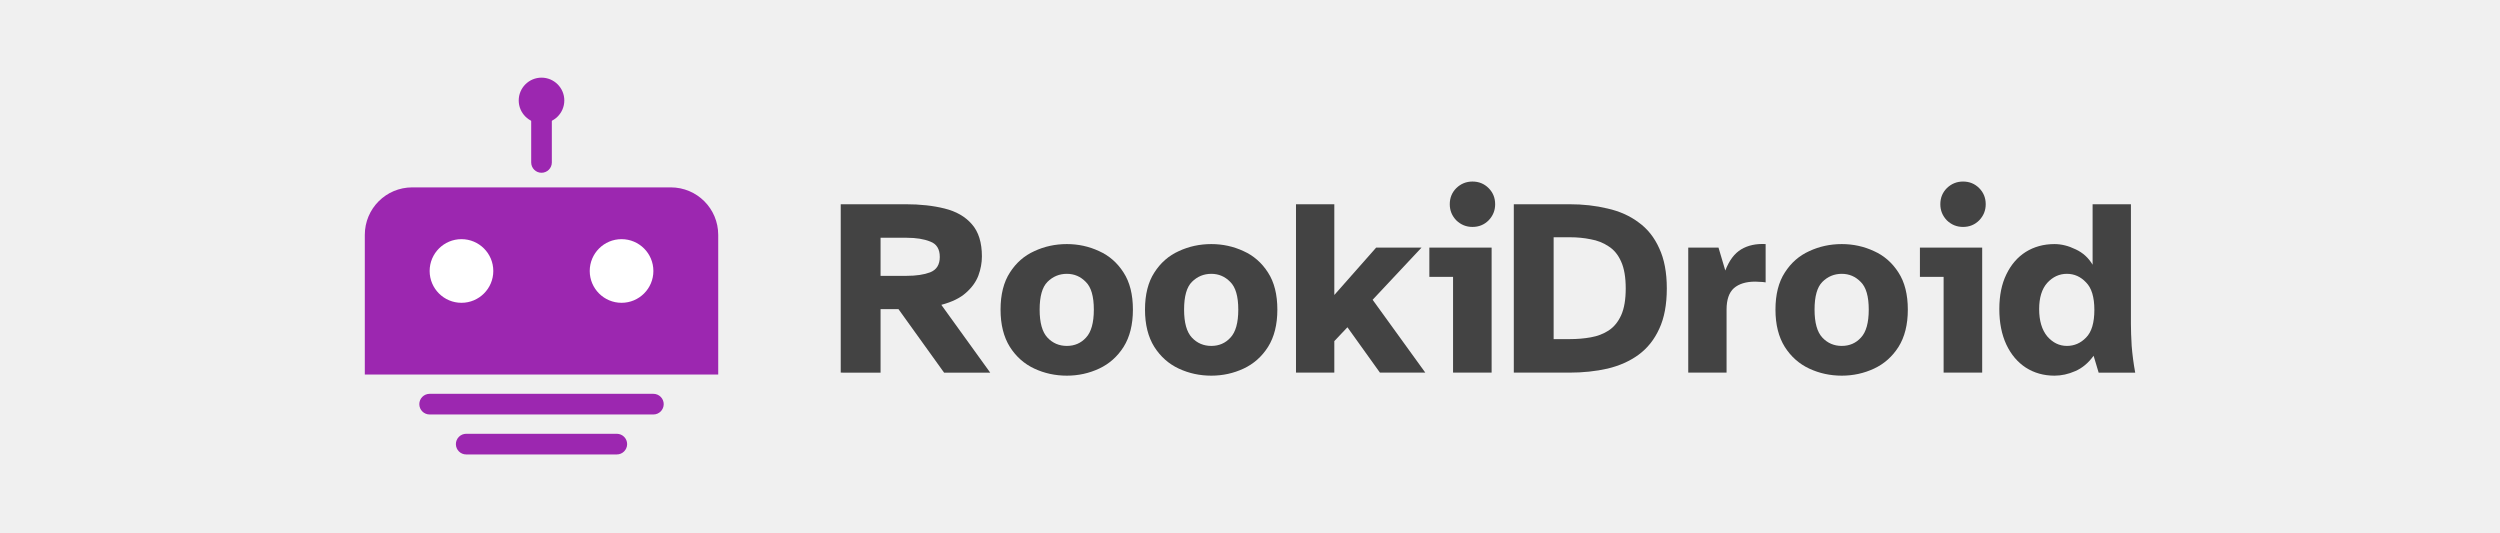
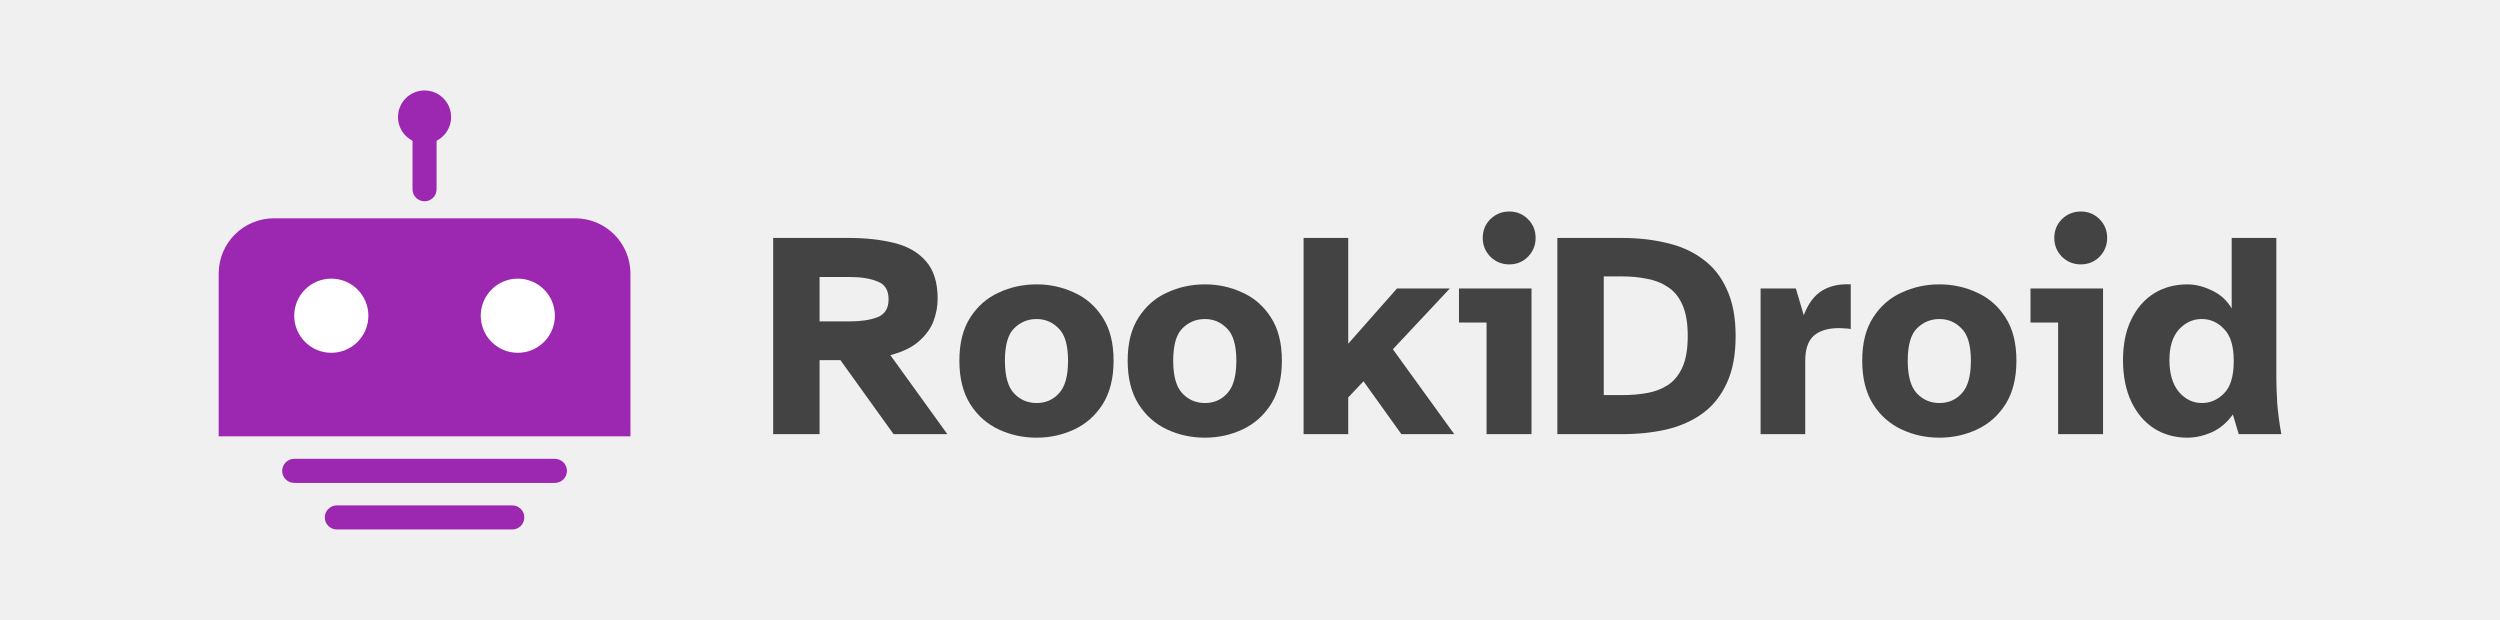
- <svg xmlns="http://www.w3.org/2000/svg" xmlns:xlink="http://www.w3.org/1999/xlink" width="291.269mm" height="61.994mm" viewBox="0 0 291.269 61.994" version="1.1" id="svg5" xml:space="preserve">
+ <svg xmlns="http://www.w3.org/2000/svg" xmlns:xlink="http://www.w3.org/1999/xlink" width="250mm" height="61.994mm" viewBox="0 0 250 61.994" version="1.1" id="svg5" xml:space="preserve">
  <defs id="defs2">
    <linearGradient id="linearGradient988">
      <stop style="stop-color:#d31338;stop-opacity:1;" offset="0" id="stop984" />
      <stop style="stop-color:#e98a03;stop-opacity:1;" offset="1" id="stop986" />
    </linearGradient>
-     <linearGradient xlink:href="#linearGradient988" id="linearGradient990" x1="27.141" y1="160.811" x2="191.948" y2="160.811" gradientUnits="userSpaceOnUse" gradientTransform="translate(-38.05394,79.66092)" />
+     <linearGradient xlink:href="#linearGradient988" id="linearGradient990" x1="27.141" y1="160.811" x2="191.948" y2="160.811" gradientUnits="userSpaceOnUse" gradientTransform="translate(-17.41935,79.66092)" />
  </defs>
  <g id="layer1" transform="translate(37.00458,-102.6068)">
-     <g aria-label="RookiDroid" id="text293" style="font-weight:bold;font-size:27.639px;font-family:'Atkinson Hyperlegible';-inkscape-font-specification:'Atkinson Hyperlegible Bold';fill:url(#linearGradient990);stroke-width:3.4;stroke-linecap:round" />
-     <g id="g1132" style="font-weight:bold;font-size:27.639px;font-family:'Atkinson Hyperlegible';-inkscape-font-specification:'Atkinson Hyperlegible Bold';fill:#434343;fill-opacity:1;stroke-width:3.2;stroke-linecap:round" transform="matrix(1.062645,0,0,1.062645,24.7768,-15.02652)">
-       <path d="m 34.038,151.554 v -18.463 h 7.103 q 2.405,0 4.284,0.47 1.907,0.47 2.985,1.714 1.106,1.244 1.106,3.538 0,1.05 -0.387,2.101 -0.387,1.023 -1.354,1.879 -0.94,0.857 -2.709,1.327 l 5.362,7.435 h -5.058 l -5.003,-6.965 h -1.962 v 6.965 z m 4.367,-10.613 h 2.874 q 1.548,0 2.57,-0.387 1.05,-0.415 1.05,-1.686 0,-1.299 -1.05,-1.686 -1.023,-0.415 -2.57,-0.415 h -2.874 z" id="path423" style="fill:#434343;fill-opacity:1;stroke-width:3.2" />
-       <path d="m 58.83,151.886 q -1.907,0 -3.565,-0.774 -1.658,-0.774 -2.681,-2.377 -1.023,-1.631 -1.023,-4.09 0,-2.487 1.023,-4.063 1.023,-1.603 2.681,-2.349 1.658,-0.774 3.565,-0.774 1.879,0 3.538,0.774 1.658,0.746 2.681,2.349 1.023,1.575 1.023,4.063 0,2.46 -1.023,4.09 -1.023,1.603 -2.681,2.377 -1.658,0.774 -3.538,0.774 z m 0,-3.261 q 1.271,0 2.101,-0.912 0.857,-0.912 0.857,-3.068 0,-2.183 -0.884,-3.04 -0.857,-0.884 -2.073,-0.884 -1.244,0 -2.128,0.884 -0.857,0.857 -0.857,3.04 0,2.156 0.857,3.068 0.857,0.912 2.128,0.912 z" id="path420" style="fill:#434343;fill-opacity:1;stroke-width:3.2" />
-       <path d="m 74.667,151.886 q -1.907,0 -3.565,-0.774 -1.658,-0.774 -2.681,-2.377 -1.023,-1.631 -1.023,-4.09 0,-2.487 1.023,-4.063 1.023,-1.603 2.681,-2.349 1.658,-0.774 3.565,-0.774 1.879,0 3.538,0.774 1.658,0.746 2.681,2.349 1.023,1.575 1.023,4.063 0,2.46 -1.023,4.09 -1.023,1.603 -2.681,2.377 -1.658,0.774 -3.538,0.774 z m 0,-3.261 q 1.271,0 2.101,-0.912 0.857,-0.912 0.857,-3.068 0,-2.183 -0.884,-3.04 -0.857,-0.884 -2.073,-0.884 -1.244,0 -2.128,0.884 -0.857,0.857 -0.857,3.04 0,2.156 0.857,3.068 0.857,0.912 2.128,0.912 z" id="path417" style="fill:#434343;fill-opacity:1;stroke-width:3.2" />
-       <path d="m 83.953,151.554 v -18.463 h 4.201 v 9.95 l 4.588,-5.196 h 4.975 l -5.362,5.721 5.776,7.988 h -4.975 l -3.565,-4.975 -1.437,1.52 v 3.455 z" id="path414" style="fill:#434343;fill-opacity:1;stroke-width:3.2" />
-       <path d="m 103.3,135.579 q -1.023,0 -1.769,-0.719 -0.719,-0.746 -0.719,-1.769 0,-1.05 0.719,-1.769 0.746,-0.719 1.769,-0.719 1.05,0 1.769,0.719 0.719,0.719 0.719,1.769 0,1.023 -0.719,1.769 -0.719,0.719 -1.769,0.719 z m -2.128,15.975 v -10.503 h -2.598 v -3.206 h 6.827 v 13.709 z" id="path411" style="fill:#434343;fill-opacity:1;stroke-width:3.2" />
-       <path d="m 107.833,151.554 v -18.463 h 6.08 q 2.266,0 4.201,0.47 1.962,0.442 3.4,1.52 1.465,1.05 2.266,2.847 0.829,1.769 0.829,4.395 0,2.653 -0.829,4.422 -0.802,1.769 -2.266,2.847 -1.437,1.05 -3.4,1.52 -1.935,0.442 -4.201,0.442 z m 4.367,-3.676 h 1.797 q 1.188,0 2.266,-0.193 1.106,-0.193 1.962,-0.746 0.884,-0.58 1.382,-1.686 0.497,-1.106 0.497,-2.93 0,-1.824 -0.497,-2.93 -0.497,-1.133 -1.382,-1.686 -0.857,-0.58 -1.962,-0.774 -1.078,-0.221 -2.266,-0.221 h -1.797 z" id="path408" style="fill:#434343;fill-opacity:1;stroke-width:3.2" />
-       <path d="m 126.959,151.554 v -13.709 h 3.317 l 0.746,2.515 q 0.636,-1.658 1.741,-2.322 1.106,-0.663 2.681,-0.58 v 4.201 q -0.332,-0.055 -0.58,-0.055 -0.249,-0.028 -0.553,-0.028 -1.52,0 -2.349,0.719 -0.802,0.719 -0.802,2.349 v 6.91 z" id="path405" style="fill:#434343;fill-opacity:1;stroke-width:3.2" />
-       <path d="m 143.791,151.886 q -1.907,0 -3.565,-0.774 -1.658,-0.774 -2.681,-2.377 -1.023,-1.631 -1.023,-4.09 0,-2.487 1.023,-4.063 1.023,-1.603 2.681,-2.349 1.658,-0.774 3.565,-0.774 1.879,0 3.538,0.774 1.658,0.746 2.681,2.349 1.023,1.575 1.023,4.063 0,2.46 -1.023,4.09 -1.023,1.603 -2.681,2.377 -1.658,0.774 -3.538,0.774 z m 0,-3.261 q 1.271,0 2.101,-0.912 0.857,-0.912 0.857,-3.068 0,-2.183 -0.884,-3.04 -0.857,-0.884 -2.073,-0.884 -1.244,0 -2.128,0.884 -0.857,0.857 -0.857,3.04 0,2.156 0.857,3.068 0.857,0.912 2.128,0.912 z" id="path402" style="fill:#434343;fill-opacity:1;stroke-width:3.2" />
-       <path d="m 157.085,135.579 q -1.023,0 -1.769,-0.719 -0.719,-0.746 -0.719,-1.769 0,-1.05 0.719,-1.769 0.746,-0.719 1.769,-0.719 1.05,0 1.769,0.719 0.719,0.719 0.719,1.769 0,1.023 -0.719,1.769 -0.719,0.719 -1.769,0.719 z m -2.128,15.975 v -10.503 h -2.598 v -3.206 h 6.827 v 13.709 z" id="path399" style="fill:#434343;fill-opacity:1;stroke-width:3.2" />
-       <path d="m 167.118,151.886 q -1.769,0 -3.151,-0.884 -1.354,-0.884 -2.128,-2.515 -0.774,-1.658 -0.774,-3.897 0,-2.239 0.774,-3.814 0.774,-1.603 2.128,-2.46 1.382,-0.857 3.151,-0.857 1.133,0 2.322,0.58 1.188,0.553 1.852,1.686 v -6.633 h 4.201 v 13.101 q 0,1.023 0.083,2.432 0.111,1.41 0.387,2.93 h -4.008 l -0.553,-1.852 q -0.857,1.188 -2.018,1.686 -1.133,0.497 -2.266,0.497 z m 1.354,-3.261 q 1.216,0 2.101,-0.912 0.912,-0.912 0.912,-3.04 0,-2.101 -0.912,-3.013 -0.884,-0.94 -2.101,-0.94 -1.244,0 -2.156,0.995 -0.884,0.995 -0.884,2.874 0,1.907 0.884,2.985 0.912,1.05 2.156,1.05 z" id="path396" style="fill:#434343;fill-opacity:1;stroke-width:3.2" />
-     </g>
-     <path id="rect2475" style="fill:#9c27b0;fill-opacity:1;stroke-width:2" d="m 11.036,124.437 h 30.1 c 3.068,0 5.538,2.47 5.538,5.538 v 16.267 H 5.498 v -16.267 c 0,-3.068 2.47,-5.538 5.538,-5.538 z" />
-     <g id="path2534" transform="matrix(0.708154,0,0,0.708154,-48.27025,68.76942)" style="stroke-width:1.412;stroke:none;fill:#9c27b0;fill-opacity:1">
-       <path style="color:#000000;fill:#9c27b0;stroke-width:1.412;stroke-linecap:round;-inkscape-stroke:none;stroke:none;fill-opacity:1" d="m 86.596,112.575 a 1.7,1.7 0 0 0 -1.701,1.701 1.7,1.7 0 0 0 1.701,1.699 H 123.404 a 1.7,1.7 0 0 0 1.701,-1.699 1.7,1.7 0 0 0 -1.701,-1.701 z" id="path334" />
-     </g>
-     <g id="path2534-0" transform="matrix(0.708154,0,0,0.708154,-48.27025,71.68945)" style="stroke-width:1.412;fill:#9c27b0;fill-opacity:1;stroke:none">
-       <path style="color:#000000;fill:#9c27b0;fill-opacity:1;stroke-width:4.801;stroke-linecap:round;-inkscape-stroke:none;stroke:none" d="M 92.613,116.728 H 117.387" id="path385" />
-       <path style="color:#000000;fill:#9c27b0;stroke-width:1.412;stroke-linecap:round;-inkscape-stroke:none;fill-opacity:1;stroke:none" d="m 92.613,115.027 a 1.7,1.7 0 0 0 -1.701,1.701 1.7,1.7 0 0 0 1.701,1.699 h 24.773 a 1.7,1.7 0 0 0 1.701,-1.699 1.7,1.7 0 0 0 -1.701,-1.701 z" id="path387" />
-     </g>
-     <g id="path2534-0-2" transform="matrix(0.708154,0,0,0.708154,-48.27025,70.49937)" style="stroke-width:1.412;stroke:none;fill:#9c27b0;fill-opacity:1">
-       <path style="color:#000000;fill:#9c27b0;fill-opacity:1;stroke-width:4.801;stroke-linecap:round;-inkscape-stroke:none;stroke:none" d="M 105,72.064 V 62.295" id="path391" />
-       <path style="color:#000000;fill:#9c27b0;stroke-width:1.412;stroke-linecap:round;-inkscape-stroke:none;stroke:none;fill-opacity:1" d="m 105,60.596 a 1.7,1.7 0 0 0 -1.699,1.699 v 9.77 A 1.7,1.7 0 0 0 105,73.764 1.7,1.7 0 0 0 106.699,72.064 V 62.295 A 1.7,1.7 0 0 0 105,60.596 Z" id="path393" />
-     </g>
-     <circle style="fill:#9c27b0;fill-opacity:1;stroke:none;stroke-width:3.4;stroke-linecap:round;stroke-opacity:1" id="path1825" cx="26.086" cy="114.31" r="2.656" />
-     <g id="g1836" transform="matrix(0.791102,0,0,0.791102,-48.37817,57.91503)" style="stroke-width:1.264">
-       <circle style="fill:#ffffff;fill-opacity:1;stroke:none;stroke-width:6.062;stroke-linecap:round;stroke-dasharray:none;stroke-opacity:1" id="path2610" cx="82.339" cy="96.401" r="4.687" />
-       <circle style="fill:#ffffff;fill-opacity:1;stroke:none;stroke-width:6.062;stroke-linecap:round;stroke-dasharray:none;stroke-opacity:1" id="path2610-5" cx="105.915" cy="96.401" r="4.687" />
+     <g id="g1" transform="translate(-20.63459)">
+       <g aria-label="RookiDroid" id="text293" style="font-weight:bold;font-size:27.639px;font-family:'Atkinson Hyperlegible';-inkscape-font-specification:'Atkinson Hyperlegible Bold';fill:url(#linearGradient990);stroke-width:3.4;stroke-linecap:round" />
+       <g id="g1132" style="font-weight:bold;font-size:27.639px;font-family:'Atkinson Hyperlegible';-inkscape-font-specification:'Atkinson Hyperlegible Bold';fill:#434343;fill-opacity:1;stroke-width:3.2;stroke-linecap:round" transform="matrix(1.062645,0,0,1.062645,24.7768,-15.02652)">
+         <path d="m 34.038,151.554 v -18.463 h 7.103 q 2.405,0 4.284,0.47 1.907,0.47 2.985,1.714 1.106,1.244 1.106,3.538 0,1.05 -0.387,2.101 -0.387,1.023 -1.354,1.879 -0.94,0.857 -2.709,1.327 l 5.362,7.435 h -5.058 l -5.003,-6.965 h -1.962 v 6.965 z m 4.367,-10.613 h 2.874 q 1.548,0 2.57,-0.387 1.05,-0.415 1.05,-1.686 0,-1.299 -1.05,-1.686 -1.023,-0.415 -2.57,-0.415 h -2.874 z" id="path423" style="fill:#434343;fill-opacity:1;stroke-width:3.2" />
+         <path d="m 58.83,151.886 q -1.907,0 -3.565,-0.774 -1.658,-0.774 -2.681,-2.377 -1.023,-1.631 -1.023,-4.09 0,-2.487 1.023,-4.063 1.023,-1.603 2.681,-2.349 1.658,-0.774 3.565,-0.774 1.879,0 3.538,0.774 1.658,0.746 2.681,2.349 1.023,1.575 1.023,4.063 0,2.46 -1.023,4.09 -1.023,1.603 -2.681,2.377 -1.658,0.774 -3.538,0.774 z m 0,-3.261 q 1.271,0 2.101,-0.912 0.857,-0.912 0.857,-3.068 0,-2.183 -0.884,-3.04 -0.857,-0.884 -2.073,-0.884 -1.244,0 -2.128,0.884 -0.857,0.857 -0.857,3.04 0,2.156 0.857,3.068 0.857,0.912 2.128,0.912 z" id="path420" style="fill:#434343;fill-opacity:1;stroke-width:3.2" />
+         <path d="m 74.667,151.886 q -1.907,0 -3.565,-0.774 -1.658,-0.774 -2.681,-2.377 -1.023,-1.631 -1.023,-4.09 0,-2.487 1.023,-4.063 1.023,-1.603 2.681,-2.349 1.658,-0.774 3.565,-0.774 1.879,0 3.538,0.774 1.658,0.746 2.681,2.349 1.023,1.575 1.023,4.063 0,2.46 -1.023,4.09 -1.023,1.603 -2.681,2.377 -1.658,0.774 -3.538,0.774 z m 0,-3.261 q 1.271,0 2.101,-0.912 0.857,-0.912 0.857,-3.068 0,-2.183 -0.884,-3.04 -0.857,-0.884 -2.073,-0.884 -1.244,0 -2.128,0.884 -0.857,0.857 -0.857,3.04 0,2.156 0.857,3.068 0.857,0.912 2.128,0.912 z" id="path417" style="fill:#434343;fill-opacity:1;stroke-width:3.2" />
+         <path d="m 83.953,151.554 v -18.463 h 4.201 v 9.95 l 4.588,-5.196 h 4.975 l -5.362,5.721 5.776,7.988 h -4.975 l -3.565,-4.975 -1.437,1.52 v 3.455 z" id="path414" style="fill:#434343;fill-opacity:1;stroke-width:3.2" />
+         <path d="m 103.3,135.579 q -1.023,0 -1.769,-0.719 -0.719,-0.746 -0.719,-1.769 0,-1.05 0.719,-1.769 0.746,-0.719 1.769,-0.719 1.05,0 1.769,0.719 0.719,0.719 0.719,1.769 0,1.023 -0.719,1.769 -0.719,0.719 -1.769,0.719 z m -2.128,15.975 v -10.503 h -2.598 v -3.206 h 6.827 v 13.709 z" id="path411" style="fill:#434343;fill-opacity:1;stroke-width:3.2" />
+         <path d="m 107.833,151.554 v -18.463 h 6.08 q 2.266,0 4.201,0.47 1.962,0.442 3.4,1.52 1.465,1.05 2.266,2.847 0.829,1.769 0.829,4.395 0,2.653 -0.829,4.422 -0.802,1.769 -2.266,2.847 -1.437,1.05 -3.4,1.52 -1.935,0.442 -4.201,0.442 z m 4.367,-3.676 h 1.797 q 1.188,0 2.266,-0.193 1.106,-0.193 1.962,-0.746 0.884,-0.58 1.382,-1.686 0.497,-1.106 0.497,-2.93 0,-1.824 -0.497,-2.93 -0.497,-1.133 -1.382,-1.686 -0.857,-0.58 -1.962,-0.774 -1.078,-0.221 -2.266,-0.221 h -1.797 z" id="path408" style="fill:#434343;fill-opacity:1;stroke-width:3.2" />
+         <path d="m 126.959,151.554 v -13.709 h 3.317 l 0.746,2.515 q 0.636,-1.658 1.741,-2.322 1.106,-0.663 2.681,-0.58 v 4.201 q -0.332,-0.055 -0.58,-0.055 -0.249,-0.028 -0.553,-0.028 -1.52,0 -2.349,0.719 -0.802,0.719 -0.802,2.349 v 6.91 z" id="path405" style="fill:#434343;fill-opacity:1;stroke-width:3.2" />
+         <path d="m 143.791,151.886 q -1.907,0 -3.565,-0.774 -1.658,-0.774 -2.681,-2.377 -1.023,-1.631 -1.023,-4.09 0,-2.487 1.023,-4.063 1.023,-1.603 2.681,-2.349 1.658,-0.774 3.565,-0.774 1.879,0 3.538,0.774 1.658,0.746 2.681,2.349 1.023,1.575 1.023,4.063 0,2.46 -1.023,4.09 -1.023,1.603 -2.681,2.377 -1.658,0.774 -3.538,0.774 z m 0,-3.261 q 1.271,0 2.101,-0.912 0.857,-0.912 0.857,-3.068 0,-2.183 -0.884,-3.04 -0.857,-0.884 -2.073,-0.884 -1.244,0 -2.128,0.884 -0.857,0.857 -0.857,3.04 0,2.156 0.857,3.068 0.857,0.912 2.128,0.912 z" id="path402" style="fill:#434343;fill-opacity:1;stroke-width:3.2" />
+         <path d="m 157.085,135.579 q -1.023,0 -1.769,-0.719 -0.719,-0.746 -0.719,-1.769 0,-1.05 0.719,-1.769 0.746,-0.719 1.769,-0.719 1.05,0 1.769,0.719 0.719,0.719 0.719,1.769 0,1.023 -0.719,1.769 -0.719,0.719 -1.769,0.719 z m -2.128,15.975 v -10.503 h -2.598 v -3.206 h 6.827 v 13.709 z" id="path399" style="fill:#434343;fill-opacity:1;stroke-width:3.2" />
+         <path d="m 167.118,151.886 q -1.769,0 -3.151,-0.884 -1.354,-0.884 -2.128,-2.515 -0.774,-1.658 -0.774,-3.897 0,-2.239 0.774,-3.814 0.774,-1.603 2.128,-2.46 1.382,-0.857 3.151,-0.857 1.133,0 2.322,0.58 1.188,0.553 1.852,1.686 v -6.633 h 4.201 v 13.101 q 0,1.023 0.083,2.432 0.111,1.41 0.387,2.93 h -4.008 l -0.553,-1.852 q -0.857,1.188 -2.018,1.686 -1.133,0.497 -2.266,0.497 z m 1.354,-3.261 q 1.216,0 2.101,-0.912 0.912,-0.912 0.912,-3.04 0,-2.101 -0.912,-3.013 -0.884,-0.94 -2.101,-0.94 -1.244,0 -2.156,0.995 -0.884,0.995 -0.884,2.874 0,1.907 0.884,2.985 0.912,1.05 2.156,1.05 z" id="path396" style="fill:#434343;fill-opacity:1;stroke-width:3.2" />
+       </g>
+       <path id="rect2475" style="fill:#9c27b0;fill-opacity:1;stroke-width:2" d="m 11.036,124.437 h 30.1 c 3.068,0 5.538,2.47 5.538,5.538 v 16.267 H 5.498 v -16.267 c 0,-3.068 2.47,-5.538 5.538,-5.538 z" />
+       <g id="path2534" transform="matrix(0.708154,0,0,0.708154,-48.27025,68.76942)" style="fill:#9c27b0;fill-opacity:1;stroke:none;stroke-width:1.412">
+         <path style="color:#000000;fill:#9c27b0;fill-opacity:1;stroke:none;stroke-width:1.412;stroke-linecap:round;-inkscape-stroke:none" d="m 86.596,112.575 a 1.7,1.7 0 0 0 -1.701,1.701 1.7,1.7 0 0 0 1.701,1.699 H 123.404 a 1.7,1.7 0 0 0 1.701,-1.699 1.7,1.7 0 0 0 -1.701,-1.701 z" id="path334" />
+       </g>
+       <g id="path2534-0" transform="matrix(0.708154,0,0,0.708154,-48.27025,71.68945)" style="fill:#9c27b0;fill-opacity:1;stroke:none;stroke-width:1.412">
+         <path style="color:#000000;fill:#9c27b0;fill-opacity:1;stroke:none;stroke-width:4.801;stroke-linecap:round;-inkscape-stroke:none" d="M 92.613,116.728 H 117.387" id="path385" />
+         <path style="color:#000000;fill:#9c27b0;fill-opacity:1;stroke:none;stroke-width:1.412;stroke-linecap:round;-inkscape-stroke:none" d="m 92.613,115.027 a 1.7,1.7 0 0 0 -1.701,1.701 1.7,1.7 0 0 0 1.701,1.699 h 24.773 a 1.7,1.7 0 0 0 1.701,-1.699 1.7,1.7 0 0 0 -1.701,-1.701 z" id="path387" />
+       </g>
+       <g id="path2534-0-2" transform="matrix(0.708154,0,0,0.708154,-48.27025,70.49937)" style="fill:#9c27b0;fill-opacity:1;stroke:none;stroke-width:1.412">
+         <path style="color:#000000;fill:#9c27b0;fill-opacity:1;stroke:none;stroke-width:4.801;stroke-linecap:round;-inkscape-stroke:none" d="M 105,72.064 V 62.295" id="path391" />
+         <path style="color:#000000;fill:#9c27b0;fill-opacity:1;stroke:none;stroke-width:1.412;stroke-linecap:round;-inkscape-stroke:none" d="m 105,60.596 a 1.7,1.7 0 0 0 -1.699,1.699 v 9.77 A 1.7,1.7 0 0 0 105,73.764 1.7,1.7 0 0 0 106.699,72.064 V 62.295 A 1.7,1.7 0 0 0 105,60.596 Z" id="path393" />
+       </g>
+       <circle style="fill:#9c27b0;fill-opacity:1;stroke:none;stroke-width:3.4;stroke-linecap:round;stroke-opacity:1" id="path1825" cx="26.086" cy="114.31" r="2.656" />
+       <g id="g1836" transform="matrix(0.791102,0,0,0.791102,-48.37817,57.91503)" style="stroke-width:1.264">
+         <circle style="fill:#ffffff;fill-opacity:1;stroke:none;stroke-width:6.062;stroke-linecap:round;stroke-dasharray:none;stroke-opacity:1" id="path2610" cx="82.339" cy="96.401" r="4.687" />
+         <circle style="fill:#ffffff;fill-opacity:1;stroke:none;stroke-width:6.062;stroke-linecap:round;stroke-dasharray:none;stroke-opacity:1" id="path2610-5" cx="105.915" cy="96.401" r="4.687" />
+       </g>
    </g>
  </g>
</svg>
